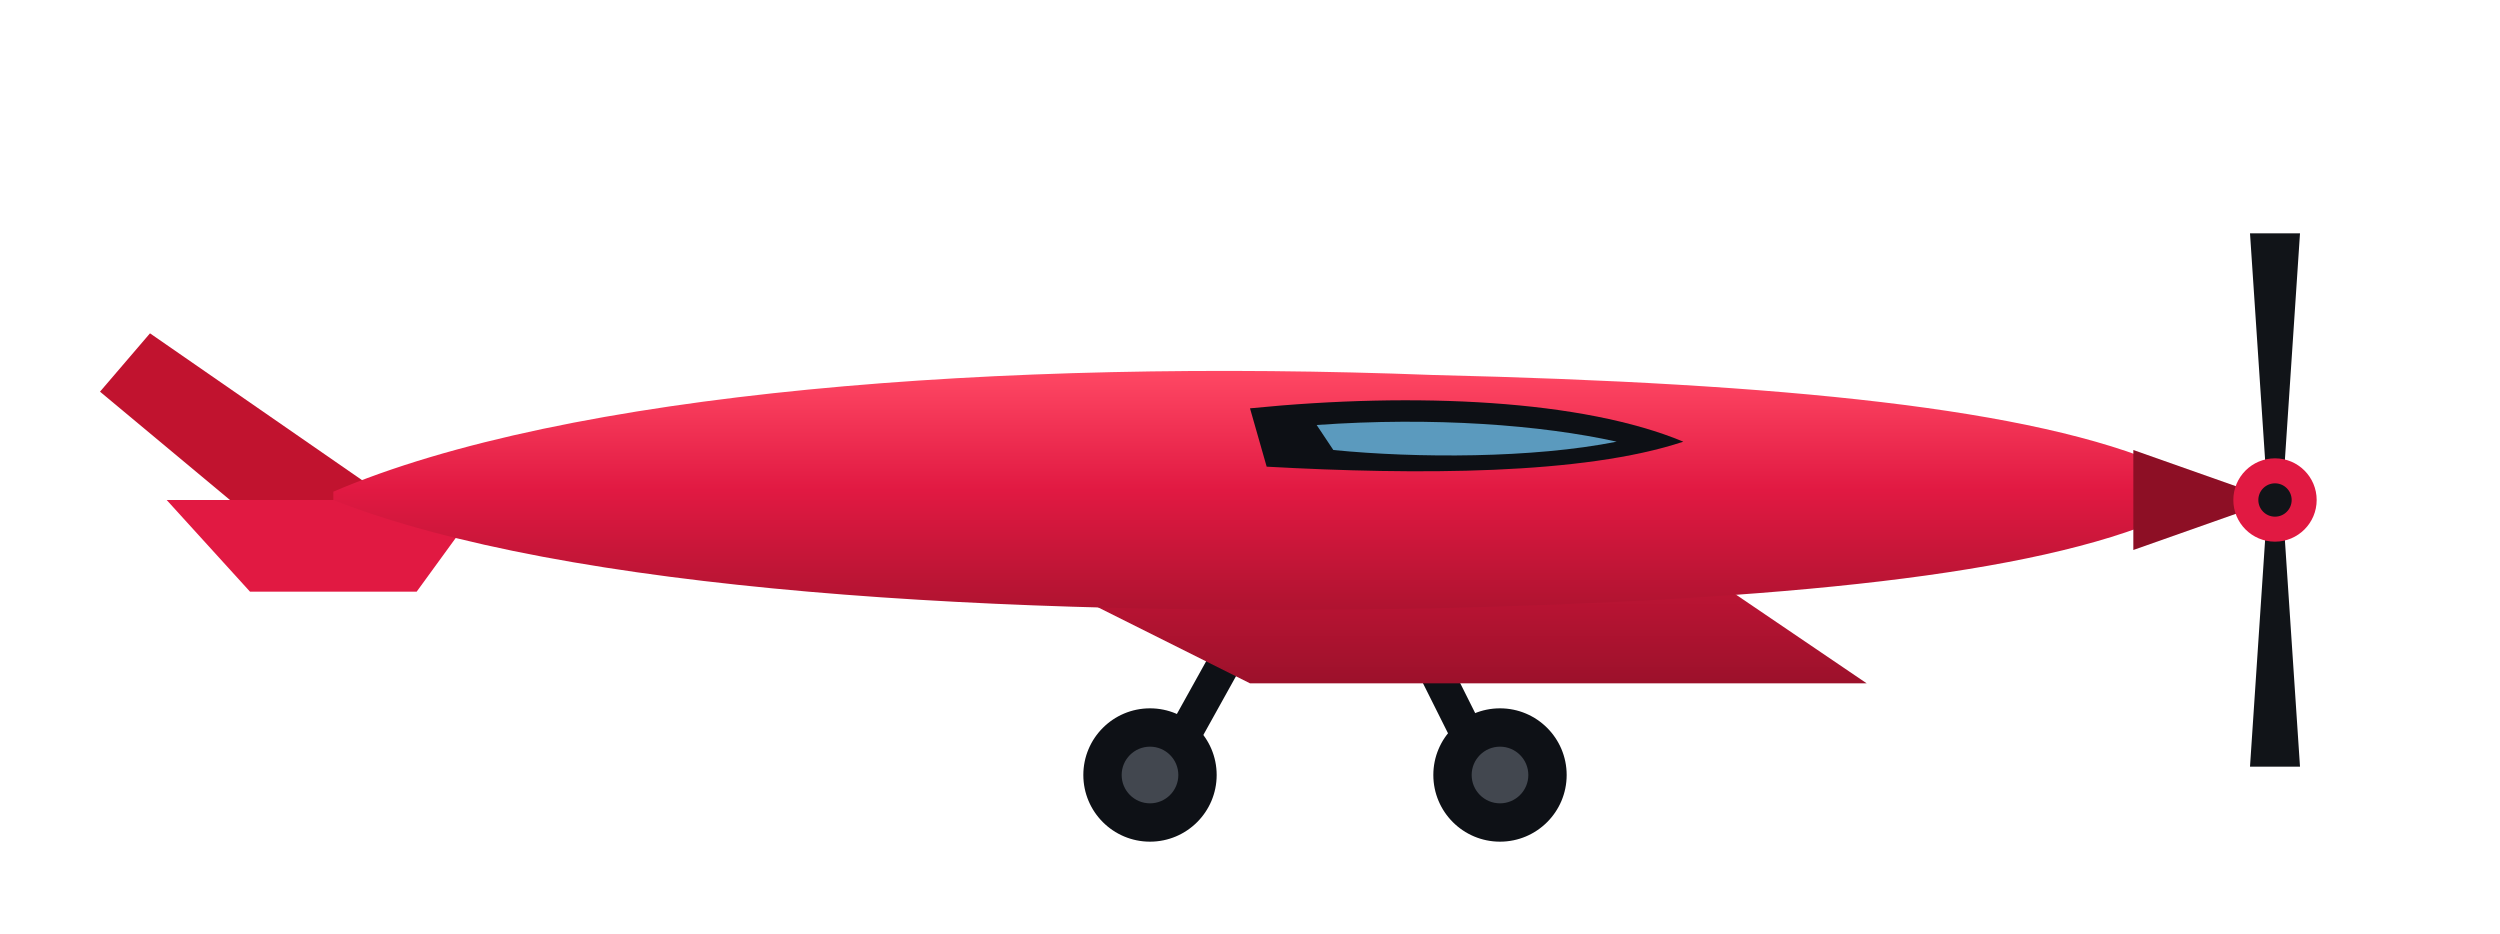
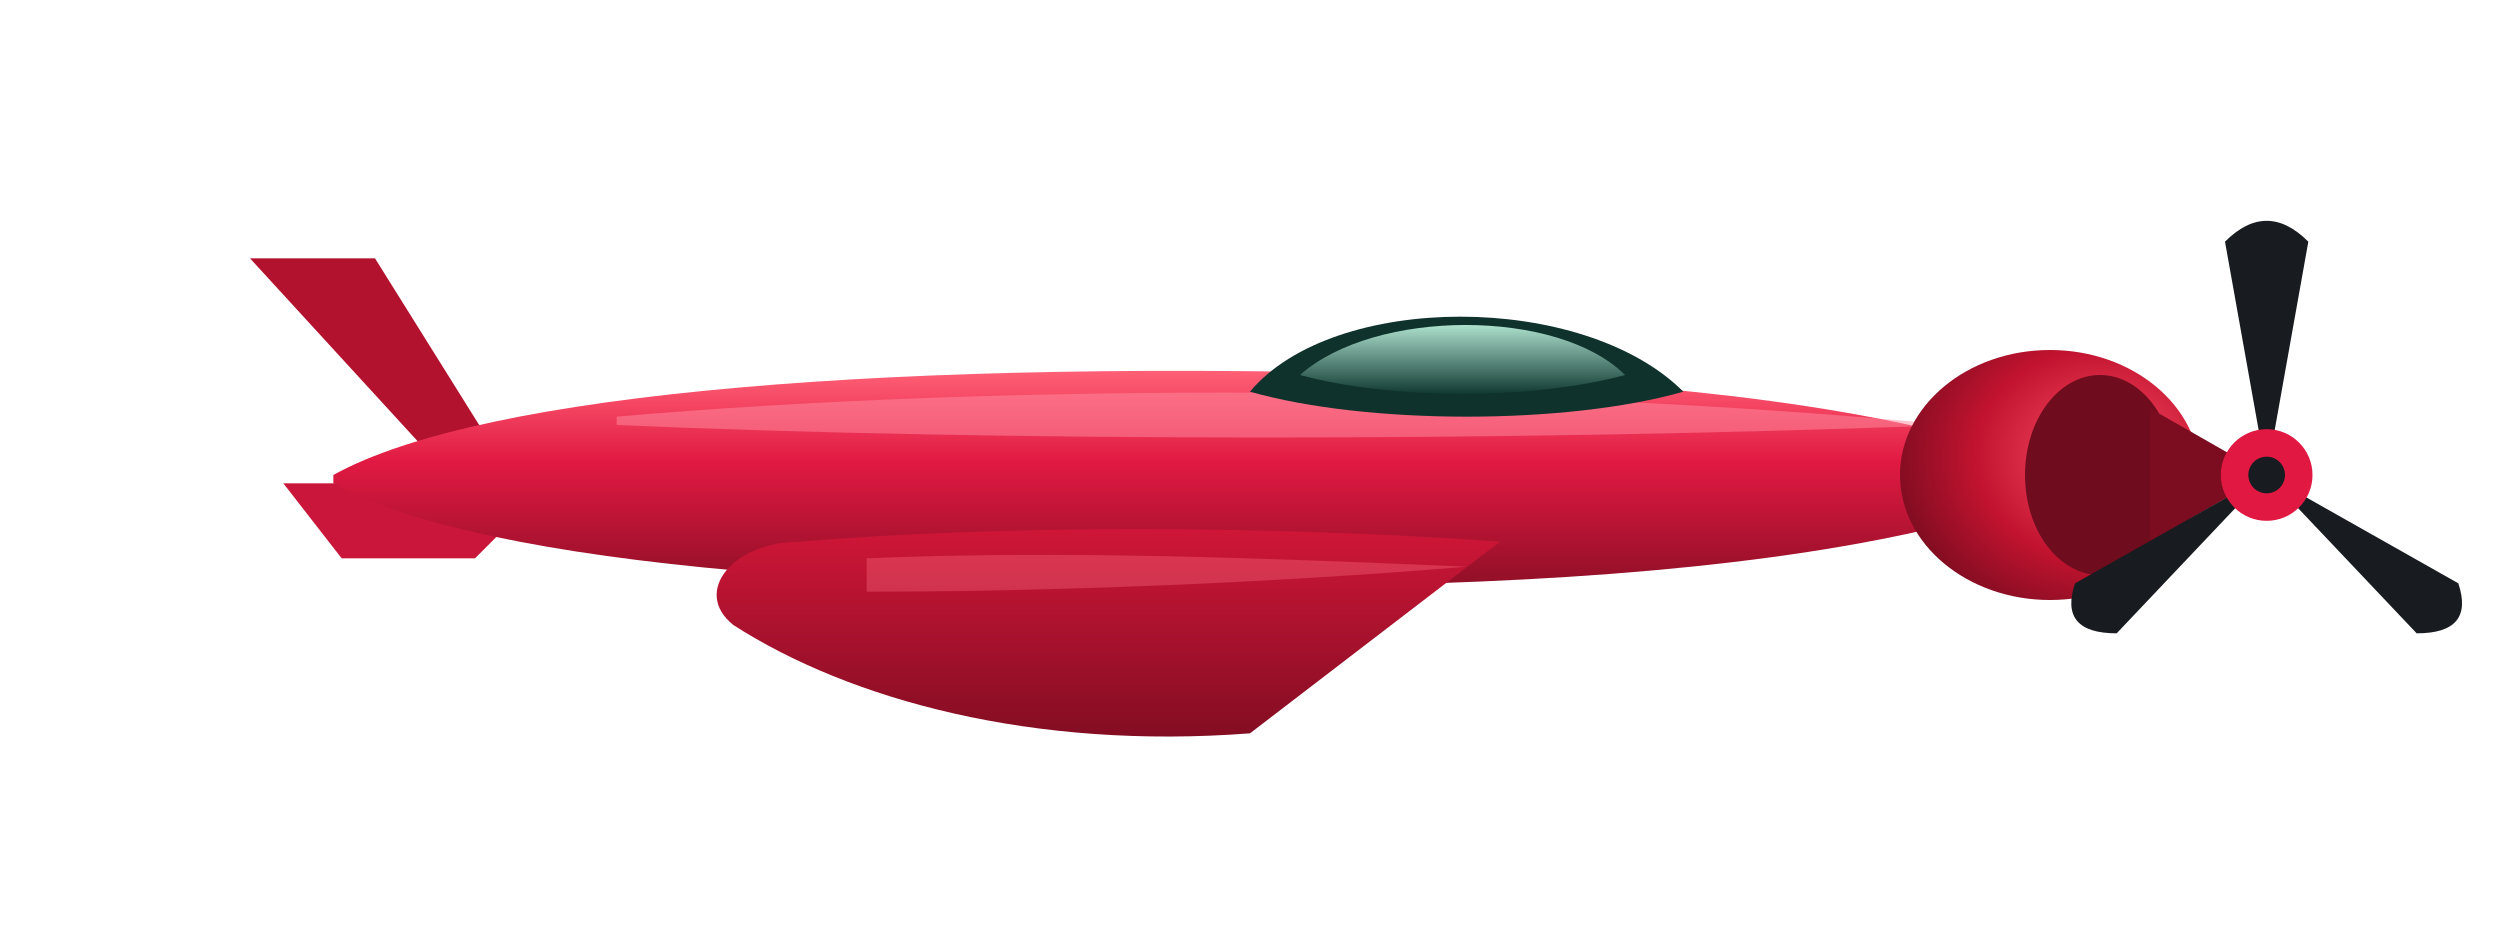
<svg xmlns="http://www.w3.org/2000/svg" viewBox="0 0 300 112" role="img" aria-labelledby="title" data-flight-profile="side-view">
  <defs>
    <linearGradient id="craft-body" x1="0" y1="0" x2="0" y2="1">
-       <stop offset="0" stop-color="#ff4864" />
-       <stop offset="0.5" stop-color="#e11942" />
-       <stop offset="1" stop-color="#af1330" />
+       <stop offset="0" stop-color="#ff6076" />
+       <stop offset="0.42" stop-color="#e11942" />
+       <stop offset="1" stop-color="#8f0f26" />
    </linearGradient>
    <linearGradient id="craft-wing" x1="0" y1="0" x2="0" y2="1">
-       <stop offset="0" stop-color="#d3163a" />
-       <stop offset="1" stop-color="#9c112b" />
+       <stop offset="0" stop-color="#cf1638" />
+       <stop offset="1" stop-color="#830d22" />
+     </linearGradient>
+     <radialGradient id="craft-cowl" cx="0.68" cy="0.42" r="0.72">
+       <stop offset="0" stop-color="#ff5069" />
+       <stop offset="0.6" stop-color="#c1132f" />
+       <stop offset="1" stop-color="#7c0c20" />
+     </radialGradient>
+     <linearGradient id="craft-canopy" x1="0" y1="0" x2="0" y2="1">
+       <stop offset="0" stop-color="#bff3df" />
+       <stop offset="1" stop-color="#123b34" />
    </linearGradient>
  </defs>
-   <path fill="#c1132f" d="M18 40 44 58 44 62 30 62 12 47Z" />
-   <path fill="#e11942" d="M20 60 58 60 50 71 30 71Z" />
-   <path stroke="#0e1116" stroke-width="4" stroke-linecap="round" d="M168 72 178 92M150 74 140 92" />
-   <circle cx="180" cy="93" r="8" fill="#0e1116" />
-   <circle cx="180" cy="93" r="3.4" fill="#42474f" />
-   <circle cx="138" cy="93" r="8" fill="#0e1116" />
-   <circle cx="138" cy="93" r="3.4" fill="#42474f" />
-   <path fill="url(#craft-wing)" d="M112 63 196 63 224 82 150 82Z" />
-   <path fill="url(#craft-body)" d="M40 59C68 47 120 43 172 45 214 46 244 49 260 56 263 57 263 61 260 62 244 69 214 72 172 73 120 74 68 71 40 60Z" />
-   <path fill="#0d1015" d="M150 49C170 47 190 48 202 53 190 57 170 57 152 56Z" />
-   <path fill="#79d0ff" d="M158 51C172 50 185 51 194 53 184 55 170 55 160 54Z" opacity="0.72" />
-   <path fill="#8d0f25" d="M256 54 273 60 256 66Z" />
-   <g id="propeller" transform-origin="273px 60px">
-     <path fill="#111418" d="M270 28h6l-2 30h-2zM270 92h6l-2-30h-2z" />
-     <circle cx="273" cy="60" r="5" fill="#e11942" />
-     <circle cx="273" cy="60" r="2" fill="#111418" />
+   <path fill="#b3122f" d="M52 55 30 31 45 31 60 55Z" />
+   <path fill="#c9163a" d="M34 58 66 58 57 67 41 67Z" />
+   <path fill="url(#craft-body)" d="M40 57C58 47 108 43 172 45 202 46 226 49 244 55 250 57 250 58 244 60 226 66 202 69 172 70 108 72 58 68 40 58Z" />
+   <path fill="#ff8ea1" opacity=".5" d="M74 50C120 46 182 46 234 51 182 53 120 53 74 51Z" />
+   <path fill="url(#craft-wing)" d="M96 65C120 63 152 63 180 65L150 88C124 90 102 84 88 75 83 71 88 65 96 65Z" />
+   <path fill="#ff7085" opacity=".35" d="M104 67C128 66 152 67 176 68 152 70 126 71 104 71Z" />
+   <path fill="#0f322c" d="M150 47C160 35 190 35 202 47 188 51 164 51 150 47Z" />
+   <path fill="url(#craft-canopy)" d="M156 45C165 37 187 37 195 45 184 48 167 48 156 45Z" opacity=".9" />
+   <ellipse cx="246" cy="57" rx="18" ry="15" fill="url(#craft-cowl)" />
+   <ellipse cx="252" cy="57" rx="9" ry="12" fill="#6f0c1d" />
+   <path fill="#7c0c20" d="M258 49 272 57 258 65Z" />
+   <g id="propeller" transform-origin="272px 57px">
+     <g fill="#181b20">
+       <path d="M272 57 267 29Q272 24 277 29Z" />
+       <path d="M272 57 295 70Q297 76 290 76Z" />
+       <path d="M272 57 249 70Q247 76 254 76Z" />
+     </g>
+     <circle cx="272" cy="57" r="5.5" fill="#e11942" />
+     <circle cx="272" cy="57" r="2.2" fill="#181b20" />
  </g>
  <style>
    #propeller { animation: propeller-spin .19s linear infinite; }
    @keyframes propeller-spin { to { transform: rotate(360deg); } }
    @media (prefers-reduced-motion: reduce) { #propeller { animation: none; } }
  </style>
</svg>
